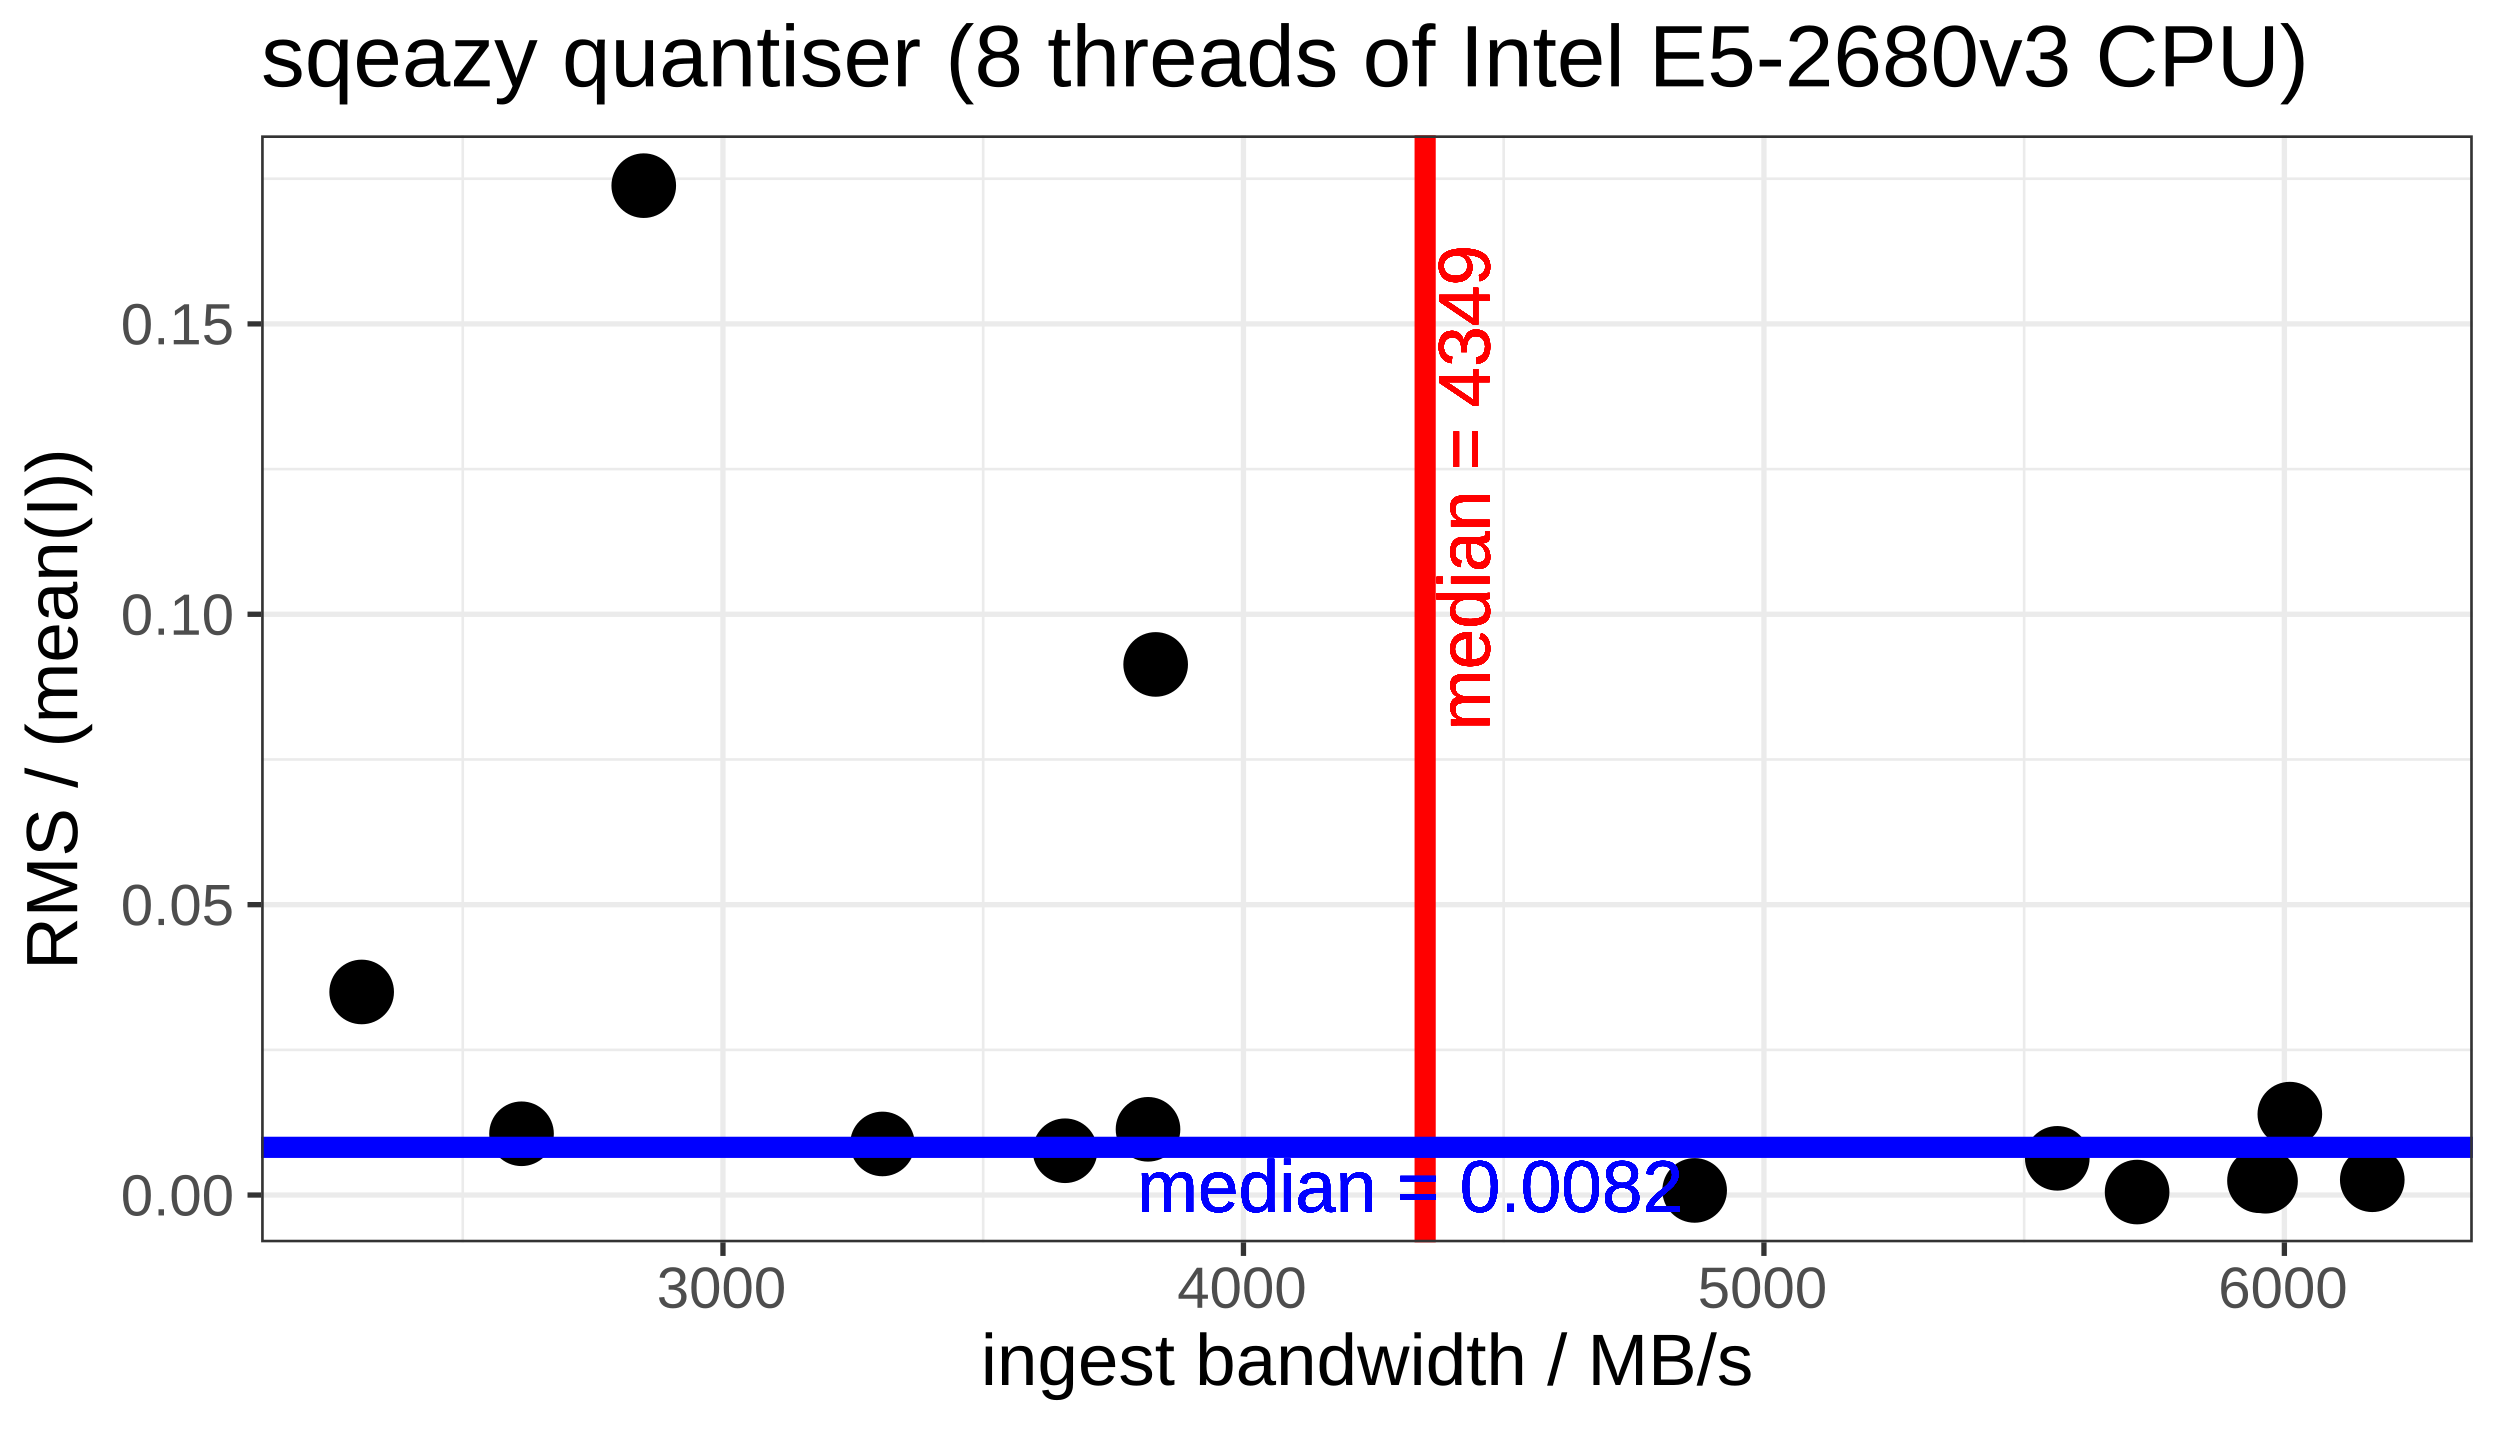
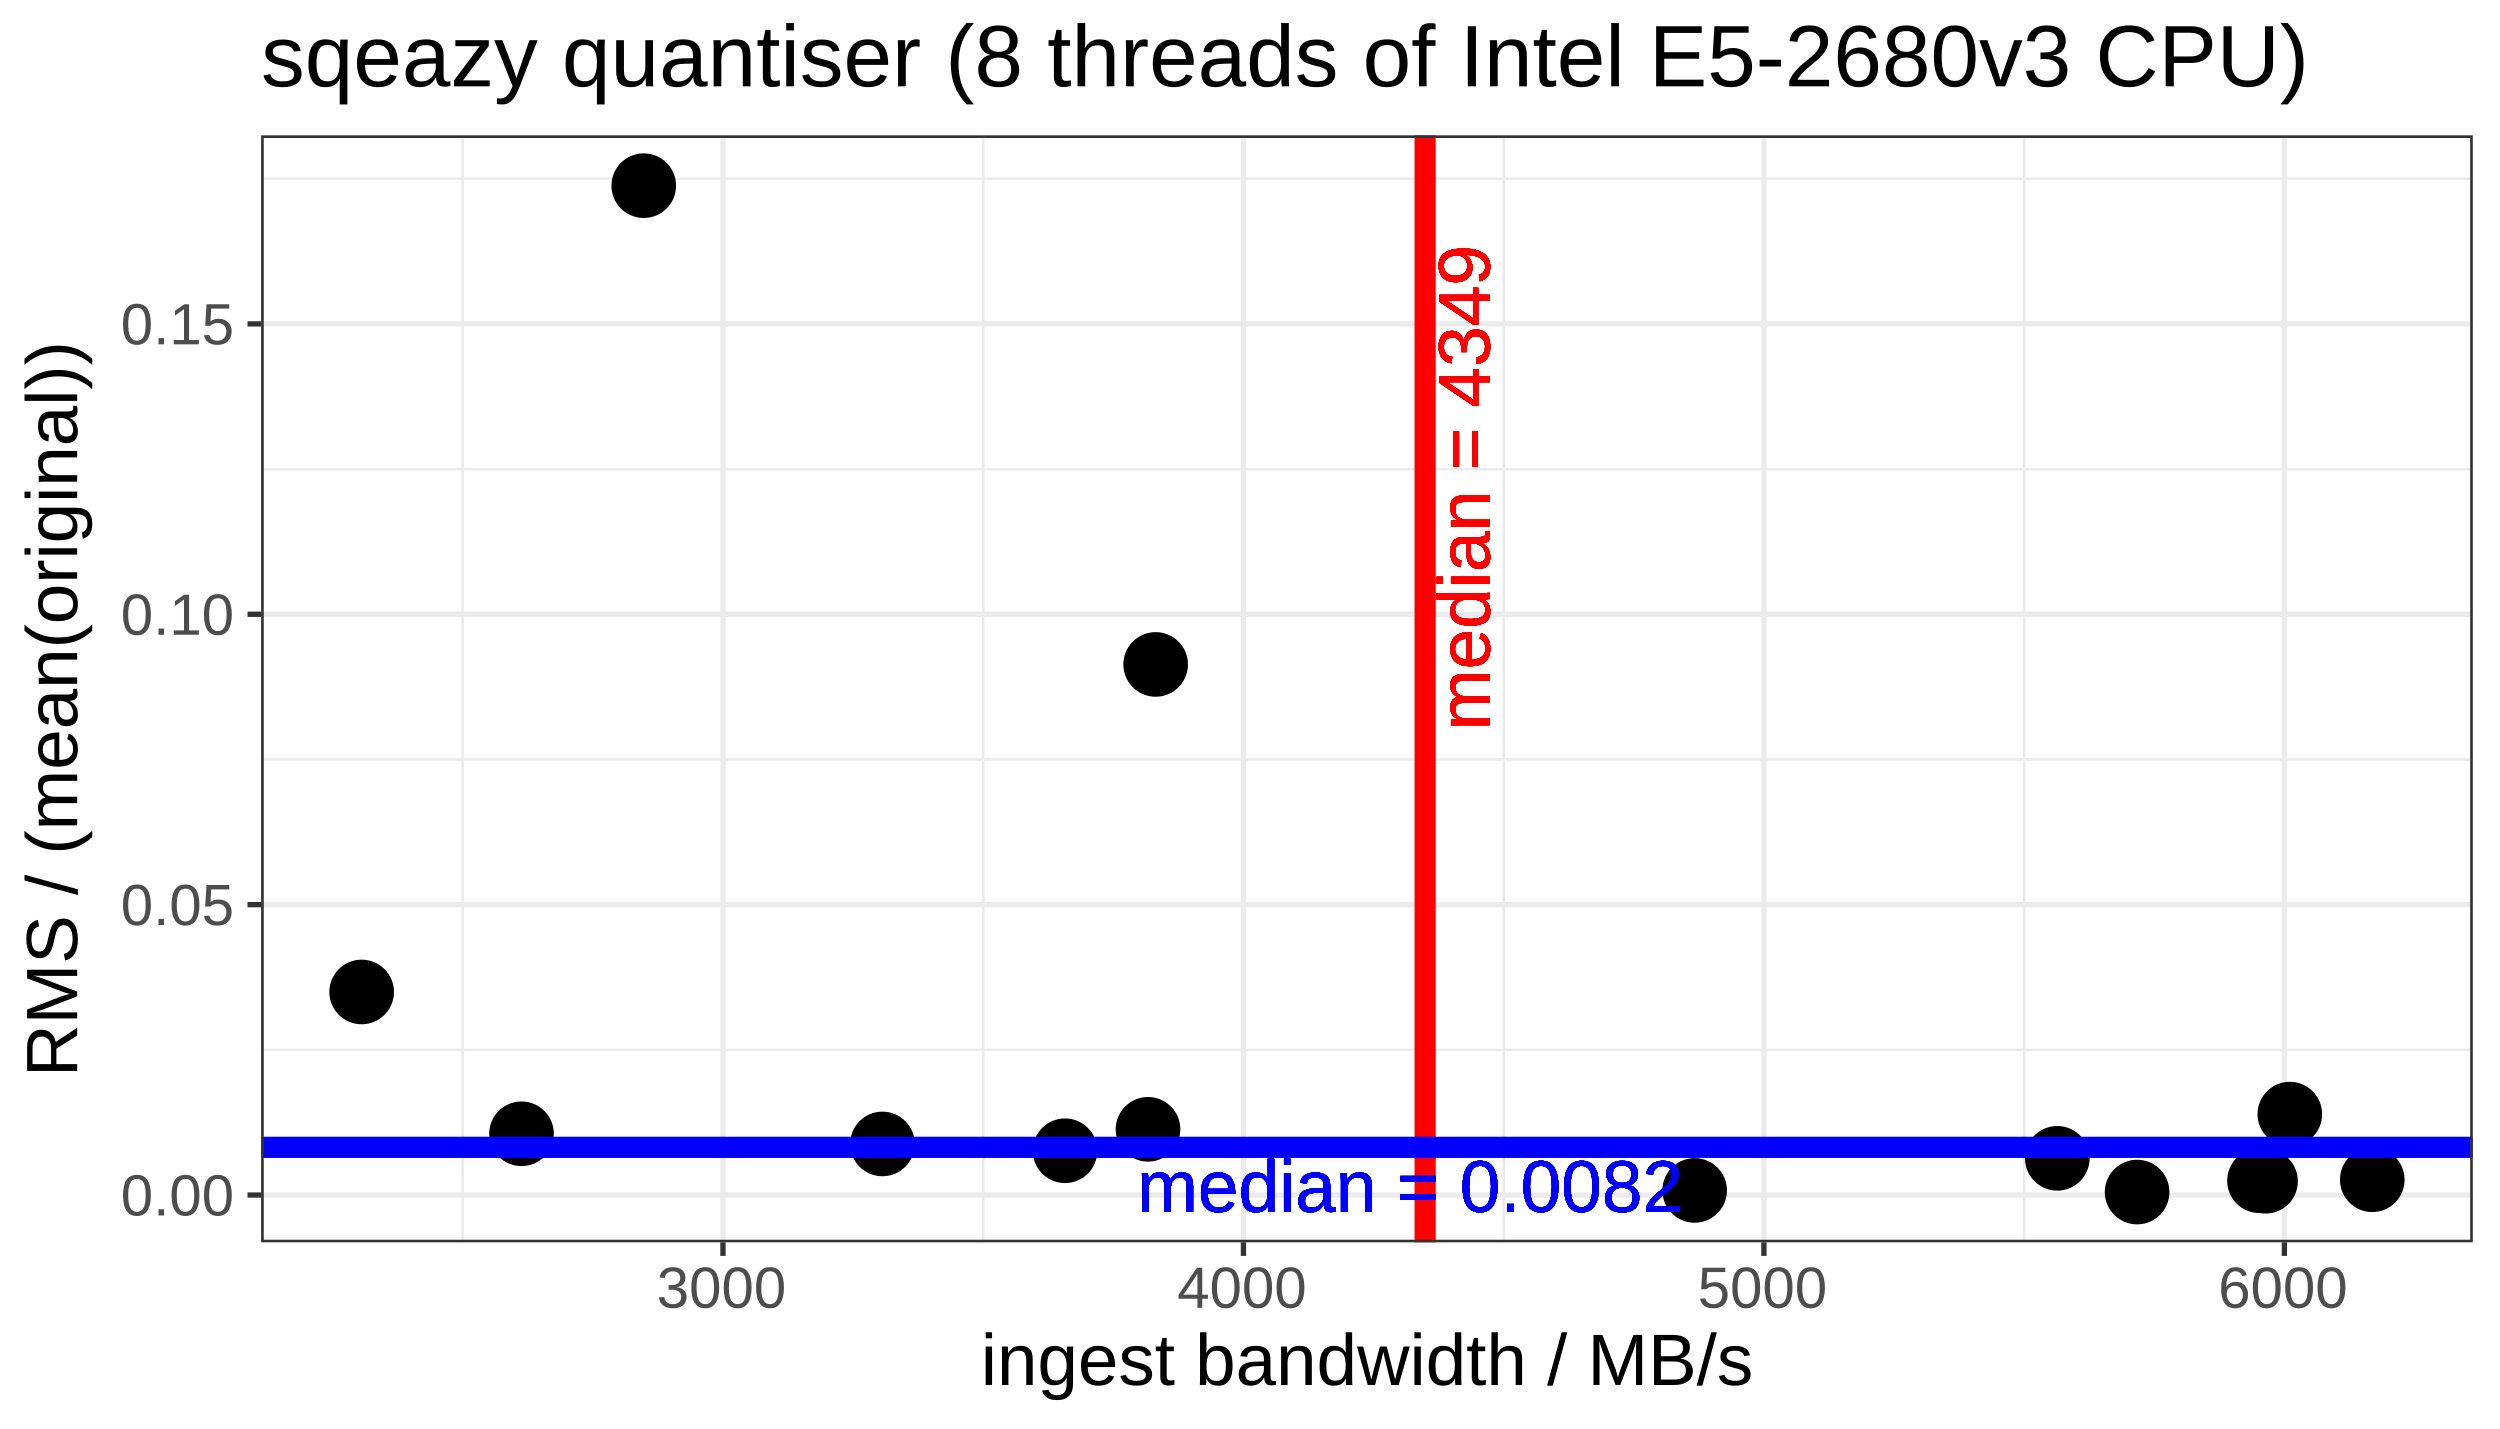
<svg xmlns="http://www.w3.org/2000/svg" viewBox="0 0 504.00 288.00">
  <defs>
    <style type="text/css">
    line, polyline, path, rect, circle {
      fill: none;
      stroke: #000000;
      stroke-linecap: round;
      stroke-linejoin: round;
      stroke-miterlimit: 10.00;
    }
  </style>
  </defs>
  <rect width="100%" height="100%" style="stroke: none; fill: #FFFFFF;" />
  <rect x="0.00" y="0.00" width="504.00" height="288.00" style="stroke-width: 1.07; stroke: #FFFFFF; fill: #FFFFFF;" />
  <defs>
    <clipPath id="cp1">
      <rect x="52.64" y="27.28" width="445.88" height="223.18" />
    </clipPath>
  </defs>
  <rect x="52.64" y="27.28" width="445.88" height="223.18" style="stroke-width: 1.07; stroke: none; fill: #FFFFFF;" clip-path="url(#cp1)" />
  <polyline points="52.64,211.65 498.52,211.65 " style="stroke-width: 0.53; stroke: #EBEBEB; stroke-linecap: butt;" clip-path="url(#cp1)" />
  <polyline points="52.64,153.11 498.52,153.11 " style="stroke-width: 0.53; stroke: #EBEBEB; stroke-linecap: butt;" clip-path="url(#cp1)" />
  <polyline points="52.64,94.57 498.52,94.57 " style="stroke-width: 0.53; stroke: #EBEBEB; stroke-linecap: butt;" clip-path="url(#cp1)" />
  <polyline points="52.64,36.03 498.52,36.03 " style="stroke-width: 0.53; stroke: #EBEBEB; stroke-linecap: butt;" clip-path="url(#cp1)" />
  <polyline points="93.29,250.46 93.29,27.28 " style="stroke-width: 0.53; stroke: #EBEBEB; stroke-linecap: butt;" clip-path="url(#cp1)" />
  <polyline points="198.21,250.46 198.21,27.28 " style="stroke-width: 0.53; stroke: #EBEBEB; stroke-linecap: butt;" clip-path="url(#cp1)" />
  <polyline points="303.14,250.46 303.14,27.28 " style="stroke-width: 0.53; stroke: #EBEBEB; stroke-linecap: butt;" clip-path="url(#cp1)" />
  <polyline points="408.07,250.46 408.07,27.28 " style="stroke-width: 0.53; stroke: #EBEBEB; stroke-linecap: butt;" clip-path="url(#cp1)" />
  <polyline points="52.64,240.92 498.52,240.92 " style="stroke-width: 1.07; stroke: #EBEBEB; stroke-linecap: butt;" clip-path="url(#cp1)" />
  <polyline points="52.64,182.38 498.52,182.38 " style="stroke-width: 1.07; stroke: #EBEBEB; stroke-linecap: butt;" clip-path="url(#cp1)" />
  <polyline points="52.64,123.84 498.52,123.84 " style="stroke-width: 1.07; stroke: #EBEBEB; stroke-linecap: butt;" clip-path="url(#cp1)" />
  <polyline points="52.64,65.30 498.52,65.30 " style="stroke-width: 1.07; stroke: #EBEBEB; stroke-linecap: butt;" clip-path="url(#cp1)" />
  <polyline points="145.75,250.46 145.75,27.28 " style="stroke-width: 1.07; stroke: #EBEBEB; stroke-linecap: butt;" clip-path="url(#cp1)" />
  <polyline points="250.68,250.46 250.68,27.28 " style="stroke-width: 1.07; stroke: #EBEBEB; stroke-linecap: butt;" clip-path="url(#cp1)" />
  <polyline points="355.61,250.46 355.61,27.28 " style="stroke-width: 1.07; stroke: #EBEBEB; stroke-linecap: butt;" clip-path="url(#cp1)" />
  <polyline points="460.53,250.46 460.53,27.28 " style="stroke-width: 1.07; stroke: #EBEBEB; stroke-linecap: butt;" clip-path="url(#cp1)" />
-   <circle cx="430.84" cy="240.32" r="4.62pt" style="stroke-width: 0.71; fill: #000000;" clip-path="url(#cp1)" />
+   <circle cx="214.71" cy="231.99" r="4.62pt" style="stroke-width: 0.71; fill: #000000;" clip-path="url(#cp1)" />
+   <circle cx="341.64" cy="239.99" r="4.62pt" style="stroke-width: 0.71; fill: #000000;" clip-path="url(#cp1)" />
  <circle cx="232.98" cy="133.95" r="4.62pt" style="stroke-width: 0.71; fill: #000000;" clip-path="url(#cp1)" />
+   <circle cx="455.51" cy="238.04" r="4.62pt" style="stroke-width: 0.71; fill: #000000;" clip-path="url(#cp1)" />
+   <circle cx="456.73" cy="238.14" r="4.62pt" style="stroke-width: 0.71; fill: #000000;" clip-path="url(#cp1)" />
+   <circle cx="478.25" cy="237.84" r="4.62pt" style="stroke-width: 0.71; fill: #000000;" clip-path="url(#cp1)" />
+   <circle cx="105.14" cy="228.57" r="4.62pt" style="stroke-width: 0.71; fill: #000000;" clip-path="url(#cp1)" />
+   <circle cx="72.91" cy="199.98" r="4.62pt" style="stroke-width: 0.71; fill: #000000;" clip-path="url(#cp1)" />
  <circle cx="461.63" cy="224.61" r="4.62pt" style="stroke-width: 0.71; fill: #000000;" clip-path="url(#cp1)" />
  <circle cx="414.75" cy="233.52" r="4.62pt" style="stroke-width: 0.71; fill: #000000;" clip-path="url(#cp1)" />
  <circle cx="231.44" cy="227.67" r="4.62pt" style="stroke-width: 0.71; fill: #000000;" clip-path="url(#cp1)" />
+   <circle cx="430.84" cy="240.32" r="4.62pt" style="stroke-width: 0.71; fill: #000000;" clip-path="url(#cp1)" />
+   <circle cx="129.78" cy="37.43" r="4.62pt" style="stroke-width: 0.71; fill: #000000;" clip-path="url(#cp1)" />
  <circle cx="177.90" cy="230.62" r="4.62pt" style="stroke-width: 0.71; fill: #000000;" clip-path="url(#cp1)" />
-   <circle cx="341.64" cy="239.99" r="4.62pt" style="stroke-width: 0.71; fill: #000000;" clip-path="url(#cp1)" />
-   <circle cx="105.14" cy="228.57" r="4.62pt" style="stroke-width: 0.71; fill: #000000;" clip-path="url(#cp1)" />
-   <circle cx="72.91" cy="199.98" r="4.62pt" style="stroke-width: 0.71; fill: #000000;" clip-path="url(#cp1)" />
-   <circle cx="214.71" cy="231.99" r="4.62pt" style="stroke-width: 0.71; fill: #000000;" clip-path="url(#cp1)" />
-   <circle cx="455.51" cy="238.04" r="4.62pt" style="stroke-width: 0.71; fill: #000000;" clip-path="url(#cp1)" />
-   <circle cx="456.73" cy="238.14" r="4.62pt" style="stroke-width: 0.71; fill: #000000;" clip-path="url(#cp1)" />
-   <circle cx="478.25" cy="237.84" r="4.62pt" style="stroke-width: 0.71; fill: #000000;" clip-path="url(#cp1)" />
-   <circle cx="129.78" cy="37.43" r="4.62pt" style="stroke-width: 0.71; fill: #000000;" clip-path="url(#cp1)" />
  <line x1="287.31" y1="250.46" x2="287.31" y2="27.28" style="stroke-width: 4.27; stroke: #FF0000; stroke-linecap: butt;" clip-path="url(#cp1)" />
  <g clip-path="url(#cp1)">
    <text transform="translate(284.40,98.48) rotate(-90)" style="font-size: 11.04pt; fill: #FF0000; font-family: Arial;" />
  </g>
  <g clip-path="url(#cp1)">
    <text transform="translate(300.30,147.20) rotate(-90)" style="font-size: 11.04pt; fill: #FF0000; font-family: Arial;">median = 4349</text>
  </g>
  <g clip-path="url(#cp1)">
    <text transform="translate(284.40,98.48) rotate(-90)" style="font-size: 11.04pt; fill: #FF0000; font-family: Arial;" />
  </g>
  <g clip-path="url(#cp1)">
    <text transform="translate(300.30,147.20) rotate(-90)" style="font-size: 11.04pt; fill: #FF0000; font-family: Arial;">median = 4349</text>
  </g>
  <g clip-path="url(#cp1)">
    <text transform="translate(284.40,98.48) rotate(-90)" style="font-size: 11.04pt; fill: #FF0000; font-family: Arial;" />
  </g>
  <g clip-path="url(#cp1)">
    <text transform="translate(300.30,147.20) rotate(-90)" style="font-size: 11.04pt; fill: #FF0000; font-family: Arial;">median = 4349</text>
  </g>
  <g clip-path="url(#cp1)">
    <text transform="translate(284.40,98.48) rotate(-90)" style="font-size: 11.04pt; fill: #FF0000; font-family: Arial;" />
  </g>
  <g clip-path="url(#cp1)">
    <text transform="translate(300.30,147.20) rotate(-90)" style="font-size: 11.04pt; fill: #FF0000; font-family: Arial;">median = 4349</text>
  </g>
  <g clip-path="url(#cp1)">
    <text transform="translate(284.40,98.48) rotate(-90)" style="font-size: 11.04pt; fill: #FF0000; font-family: Arial;" />
  </g>
  <g clip-path="url(#cp1)">
    <text transform="translate(300.30,147.20) rotate(-90)" style="font-size: 11.04pt; fill: #FF0000; font-family: Arial;">median = 4349</text>
  </g>
  <g clip-path="url(#cp1)">
    <text transform="translate(284.40,98.48) rotate(-90)" style="font-size: 11.04pt; fill: #FF0000; font-family: Arial;" />
  </g>
  <g clip-path="url(#cp1)">
    <text transform="translate(300.30,147.20) rotate(-90)" style="font-size: 11.04pt; fill: #FF0000; font-family: Arial;">median = 4349</text>
  </g>
  <g clip-path="url(#cp1)">
    <text transform="translate(284.40,98.48) rotate(-90)" style="font-size: 11.04pt; fill: #FF0000; font-family: Arial;" />
  </g>
  <g clip-path="url(#cp1)">
    <text transform="translate(300.30,147.20) rotate(-90)" style="font-size: 11.04pt; fill: #FF0000; font-family: Arial;">median = 4349</text>
  </g>
  <g clip-path="url(#cp1)">
    <text transform="translate(284.40,98.48) rotate(-90)" style="font-size: 11.04pt; fill: #FF0000; font-family: Arial;" />
  </g>
  <g clip-path="url(#cp1)">
    <text transform="translate(300.30,147.20) rotate(-90)" style="font-size: 11.04pt; fill: #FF0000; font-family: Arial;">median = 4349</text>
  </g>
  <g clip-path="url(#cp1)">
    <text transform="translate(284.40,98.48) rotate(-90)" style="font-size: 11.04pt; fill: #FF0000; font-family: Arial;" />
  </g>
  <g clip-path="url(#cp1)">
    <text transform="translate(300.30,147.20) rotate(-90)" style="font-size: 11.04pt; fill: #FF0000; font-family: Arial;">median = 4349</text>
  </g>
  <g clip-path="url(#cp1)">
    <text transform="translate(284.40,98.48) rotate(-90)" style="font-size: 11.04pt; fill: #FF0000; font-family: Arial;" />
  </g>
  <g clip-path="url(#cp1)">
    <text transform="translate(300.30,147.20) rotate(-90)" style="font-size: 11.04pt; fill: #FF0000; font-family: Arial;">median = 4349</text>
  </g>
  <g clip-path="url(#cp1)">
    <text transform="translate(284.40,98.48) rotate(-90)" style="font-size: 11.04pt; fill: #FF0000; font-family: Arial;" />
  </g>
  <g clip-path="url(#cp1)">
    <text transform="translate(300.30,147.20) rotate(-90)" style="font-size: 11.04pt; fill: #FF0000; font-family: Arial;">median = 4349</text>
  </g>
  <g clip-path="url(#cp1)">
    <text transform="translate(284.40,98.48) rotate(-90)" style="font-size: 11.04pt; fill: #FF0000; font-family: Arial;" />
  </g>
  <g clip-path="url(#cp1)">
    <text transform="translate(300.30,147.20) rotate(-90)" style="font-size: 11.04pt; fill: #FF0000; font-family: Arial;">median = 4349</text>
  </g>
  <g clip-path="url(#cp1)">
    <text transform="translate(284.40,98.48) rotate(-90)" style="font-size: 11.04pt; fill: #FF0000; font-family: Arial;" />
  </g>
  <g clip-path="url(#cp1)">
    <text transform="translate(300.30,147.20) rotate(-90)" style="font-size: 11.04pt; fill: #FF0000; font-family: Arial;">median = 4349</text>
  </g>
  <g clip-path="url(#cp1)">
    <text transform="translate(284.40,98.48) rotate(-90)" style="font-size: 11.04pt; fill: #FF0000; font-family: Arial;" />
  </g>
  <g clip-path="url(#cp1)">
    <text transform="translate(300.30,147.20) rotate(-90)" style="font-size: 11.04pt; fill: #FF0000; font-family: Arial;">median = 4349</text>
  </g>
  <line x1="52.64" y1="231.30" x2="498.52" y2="231.30" style="stroke-width: 4.27; stroke: #0000FF; stroke-linecap: butt;" clip-path="url(#cp1)" />
  <g clip-path="url(#cp1)">
    <text x="284.07" y="228.40" style="font-size: 11.04pt; fill: #0000FF; font-family: Arial;" />
  </g>
  <g clip-path="url(#cp1)">
    <text x="229.23" y="244.29" style="font-size: 11.04pt; fill: #0000FF; font-family: Arial;">median = 0.0082</text>
  </g>
  <g clip-path="url(#cp1)">
    <text x="284.07" y="228.40" style="font-size: 11.04pt; fill: #0000FF; font-family: Arial;" />
  </g>
  <g clip-path="url(#cp1)">
    <text x="229.23" y="244.29" style="font-size: 11.04pt; fill: #0000FF; font-family: Arial;">median = 0.0082</text>
  </g>
  <g clip-path="url(#cp1)">
    <text x="284.07" y="228.40" style="font-size: 11.04pt; fill: #0000FF; font-family: Arial;" />
  </g>
  <g clip-path="url(#cp1)">
    <text x="229.23" y="244.29" style="font-size: 11.04pt; fill: #0000FF; font-family: Arial;">median = 0.0082</text>
  </g>
  <g clip-path="url(#cp1)">
    <text x="284.07" y="228.40" style="font-size: 11.04pt; fill: #0000FF; font-family: Arial;" />
  </g>
  <g clip-path="url(#cp1)">
    <text x="229.23" y="244.29" style="font-size: 11.04pt; fill: #0000FF; font-family: Arial;">median = 0.0082</text>
  </g>
  <g clip-path="url(#cp1)">
    <text x="284.07" y="228.40" style="font-size: 11.04pt; fill: #0000FF; font-family: Arial;" />
  </g>
  <g clip-path="url(#cp1)">
    <text x="229.23" y="244.29" style="font-size: 11.04pt; fill: #0000FF; font-family: Arial;">median = 0.0082</text>
  </g>
  <g clip-path="url(#cp1)">
    <text x="284.07" y="228.40" style="font-size: 11.04pt; fill: #0000FF; font-family: Arial;" />
  </g>
  <g clip-path="url(#cp1)">
    <text x="229.23" y="244.29" style="font-size: 11.04pt; fill: #0000FF; font-family: Arial;">median = 0.0082</text>
  </g>
  <g clip-path="url(#cp1)">
    <text x="284.07" y="228.40" style="font-size: 11.04pt; fill: #0000FF; font-family: Arial;" />
  </g>
  <g clip-path="url(#cp1)">
    <text x="229.23" y="244.29" style="font-size: 11.04pt; fill: #0000FF; font-family: Arial;">median = 0.0082</text>
  </g>
  <g clip-path="url(#cp1)">
    <text x="284.07" y="228.40" style="font-size: 11.04pt; fill: #0000FF; font-family: Arial;" />
  </g>
  <g clip-path="url(#cp1)">
    <text x="229.23" y="244.29" style="font-size: 11.04pt; fill: #0000FF; font-family: Arial;">median = 0.0082</text>
  </g>
  <g clip-path="url(#cp1)">
    <text x="284.07" y="228.40" style="font-size: 11.04pt; fill: #0000FF; font-family: Arial;" />
  </g>
  <g clip-path="url(#cp1)">
    <text x="229.23" y="244.29" style="font-size: 11.04pt; fill: #0000FF; font-family: Arial;">median = 0.0082</text>
  </g>
  <g clip-path="url(#cp1)">
    <text x="284.07" y="228.40" style="font-size: 11.04pt; fill: #0000FF; font-family: Arial;" />
  </g>
  <g clip-path="url(#cp1)">
    <text x="229.23" y="244.29" style="font-size: 11.04pt; fill: #0000FF; font-family: Arial;">median = 0.0082</text>
  </g>
  <g clip-path="url(#cp1)">
    <text x="284.07" y="228.40" style="font-size: 11.04pt; fill: #0000FF; font-family: Arial;" />
  </g>
  <g clip-path="url(#cp1)">
    <text x="229.23" y="244.29" style="font-size: 11.04pt; fill: #0000FF; font-family: Arial;">median = 0.0082</text>
  </g>
  <g clip-path="url(#cp1)">
    <text x="284.07" y="228.40" style="font-size: 11.04pt; fill: #0000FF; font-family: Arial;" />
  </g>
  <g clip-path="url(#cp1)">
    <text x="229.23" y="244.29" style="font-size: 11.04pt; fill: #0000FF; font-family: Arial;">median = 0.0082</text>
  </g>
  <g clip-path="url(#cp1)">
    <text x="284.07" y="228.40" style="font-size: 11.04pt; fill: #0000FF; font-family: Arial;" />
  </g>
  <g clip-path="url(#cp1)">
    <text x="229.23" y="244.29" style="font-size: 11.04pt; fill: #0000FF; font-family: Arial;">median = 0.0082</text>
  </g>
  <g clip-path="url(#cp1)">
    <text x="284.07" y="228.40" style="font-size: 11.04pt; fill: #0000FF; font-family: Arial;" />
  </g>
  <g clip-path="url(#cp1)">
    <text x="229.23" y="244.29" style="font-size: 11.04pt; fill: #0000FF; font-family: Arial;">median = 0.0082</text>
  </g>
  <rect x="52.64" y="27.28" width="445.88" height="223.18" style="stroke-width: 1.07; stroke: #333333;" clip-path="url(#cp1)" />
  <defs>
    <clipPath id="cp2">
      <rect x="0.00" y="0.00" width="504.00" height="288.00" />
    </clipPath>
  </defs>
  <g clip-path="url(#cp2)">
    <text x="24.35" y="245.04" style="font-size: 8.80pt; fill: #4D4D4D; font-family: Arial;">0.00</text>
  </g>
  <g clip-path="url(#cp2)">
    <text x="24.35" y="186.50" style="font-size: 8.80pt; fill: #4D4D4D; font-family: Arial;">0.05</text>
  </g>
  <g clip-path="url(#cp2)">
    <text x="24.35" y="127.96" style="font-size: 8.80pt; fill: #4D4D4D; font-family: Arial;">0.10</text>
  </g>
  <g clip-path="url(#cp2)">
    <text x="24.35" y="69.42" style="font-size: 8.80pt; fill: #4D4D4D; font-family: Arial;">0.15</text>
  </g>
  <polyline points="49.90,240.92 52.64,240.92 " style="stroke-width: 1.07; stroke: #333333; stroke-linecap: butt;" clip-path="url(#cp2)" />
  <polyline points="49.90,182.38 52.64,182.38 " style="stroke-width: 1.07; stroke: #333333; stroke-linecap: butt;" clip-path="url(#cp2)" />
  <polyline points="49.90,123.84 52.64,123.84 " style="stroke-width: 1.07; stroke: #333333; stroke-linecap: butt;" clip-path="url(#cp2)" />
  <polyline points="49.90,65.30 52.64,65.30 " style="stroke-width: 1.07; stroke: #333333; stroke-linecap: butt;" clip-path="url(#cp2)" />
  <polyline points="145.75,253.20 145.75,250.46 " style="stroke-width: 1.07; stroke: #333333; stroke-linecap: butt;" clip-path="url(#cp2)" />
  <polyline points="250.68,253.20 250.68,250.46 " style="stroke-width: 1.07; stroke: #333333; stroke-linecap: butt;" clip-path="url(#cp2)" />
  <polyline points="355.61,253.20 355.61,250.46 " style="stroke-width: 1.07; stroke: #333333; stroke-linecap: butt;" clip-path="url(#cp2)" />
  <polyline points="460.53,253.20 460.53,250.46 " style="stroke-width: 1.07; stroke: #333333; stroke-linecap: butt;" clip-path="url(#cp2)" />
  <g clip-path="url(#cp2)">
    <text x="132.40" y="263.65" style="font-size: 8.80pt; fill: #4D4D4D; font-family: Arial;">3000</text>
  </g>
  <g clip-path="url(#cp2)">
    <text x="237.33" y="263.65" style="font-size: 8.80pt; fill: #4D4D4D; font-family: Arial;">4000</text>
  </g>
  <g clip-path="url(#cp2)">
    <text x="342.26" y="263.65" style="font-size: 8.80pt; fill: #4D4D4D; font-family: Arial;">5000</text>
  </g>
  <g clip-path="url(#cp2)">
    <text x="447.19" y="263.65" style="font-size: 8.80pt; fill: #4D4D4D; font-family: Arial;">6000</text>
  </g>
  <g clip-path="url(#cp2)">
    <text x="197.73" y="279.21" style="font-size: 11.00pt; font-family: Arial;">ingest bandwidth / MB/s</text>
  </g>
  <g clip-path="url(#cp2)">
-     <text transform="translate(15.56,195.51) rotate(-90)" style="font-size: 11.00pt; font-family: Arial;"> RMS / (mean(I)) </text>
+     <text transform="translate(15.56,217.11) rotate(-90)" style="font-size: 11.00pt; font-family: Arial;"> RMS / (mean(original)) </text>
  </g>
  <g clip-path="url(#cp2)">
    <text x="52.64" y="17.40" style="font-size: 13.20pt; font-family: Arial;">sqeazy quantiser (8 threads of Intel E5-2680v3 CPU)</text>
  </g>
</svg>
